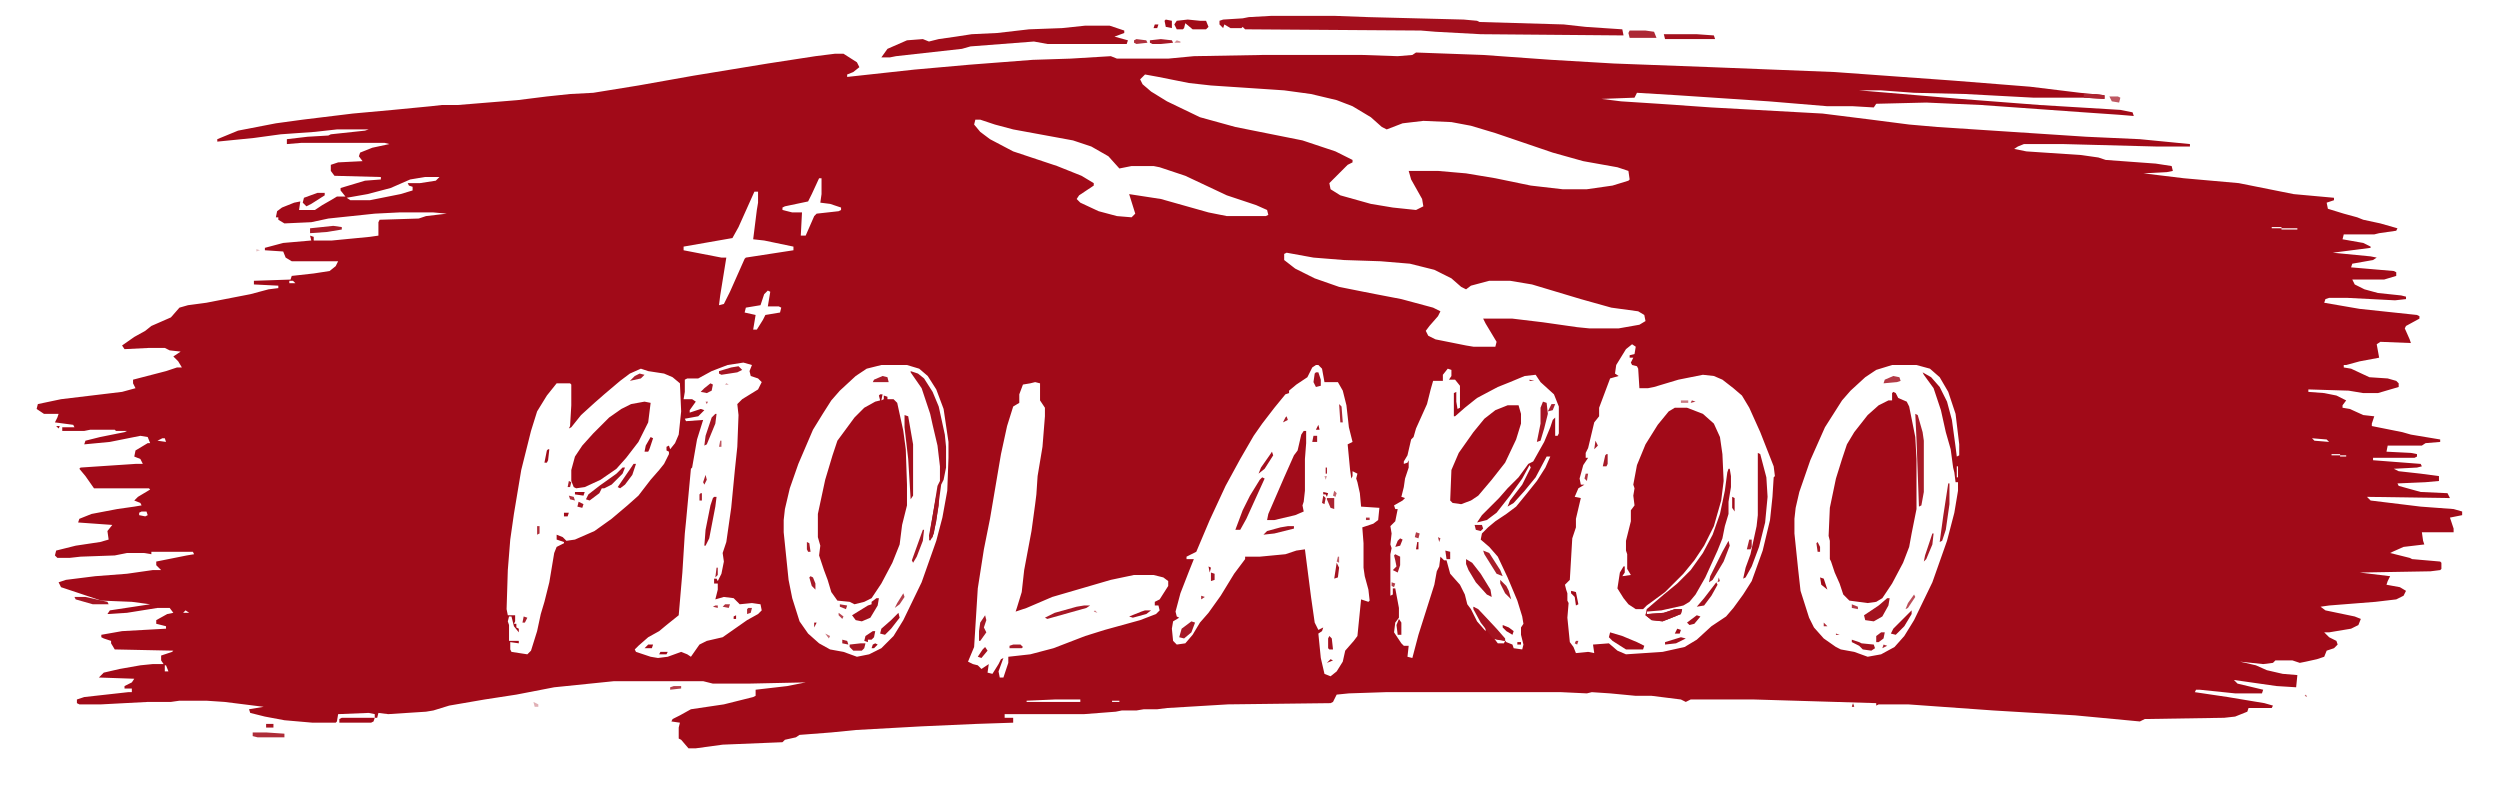
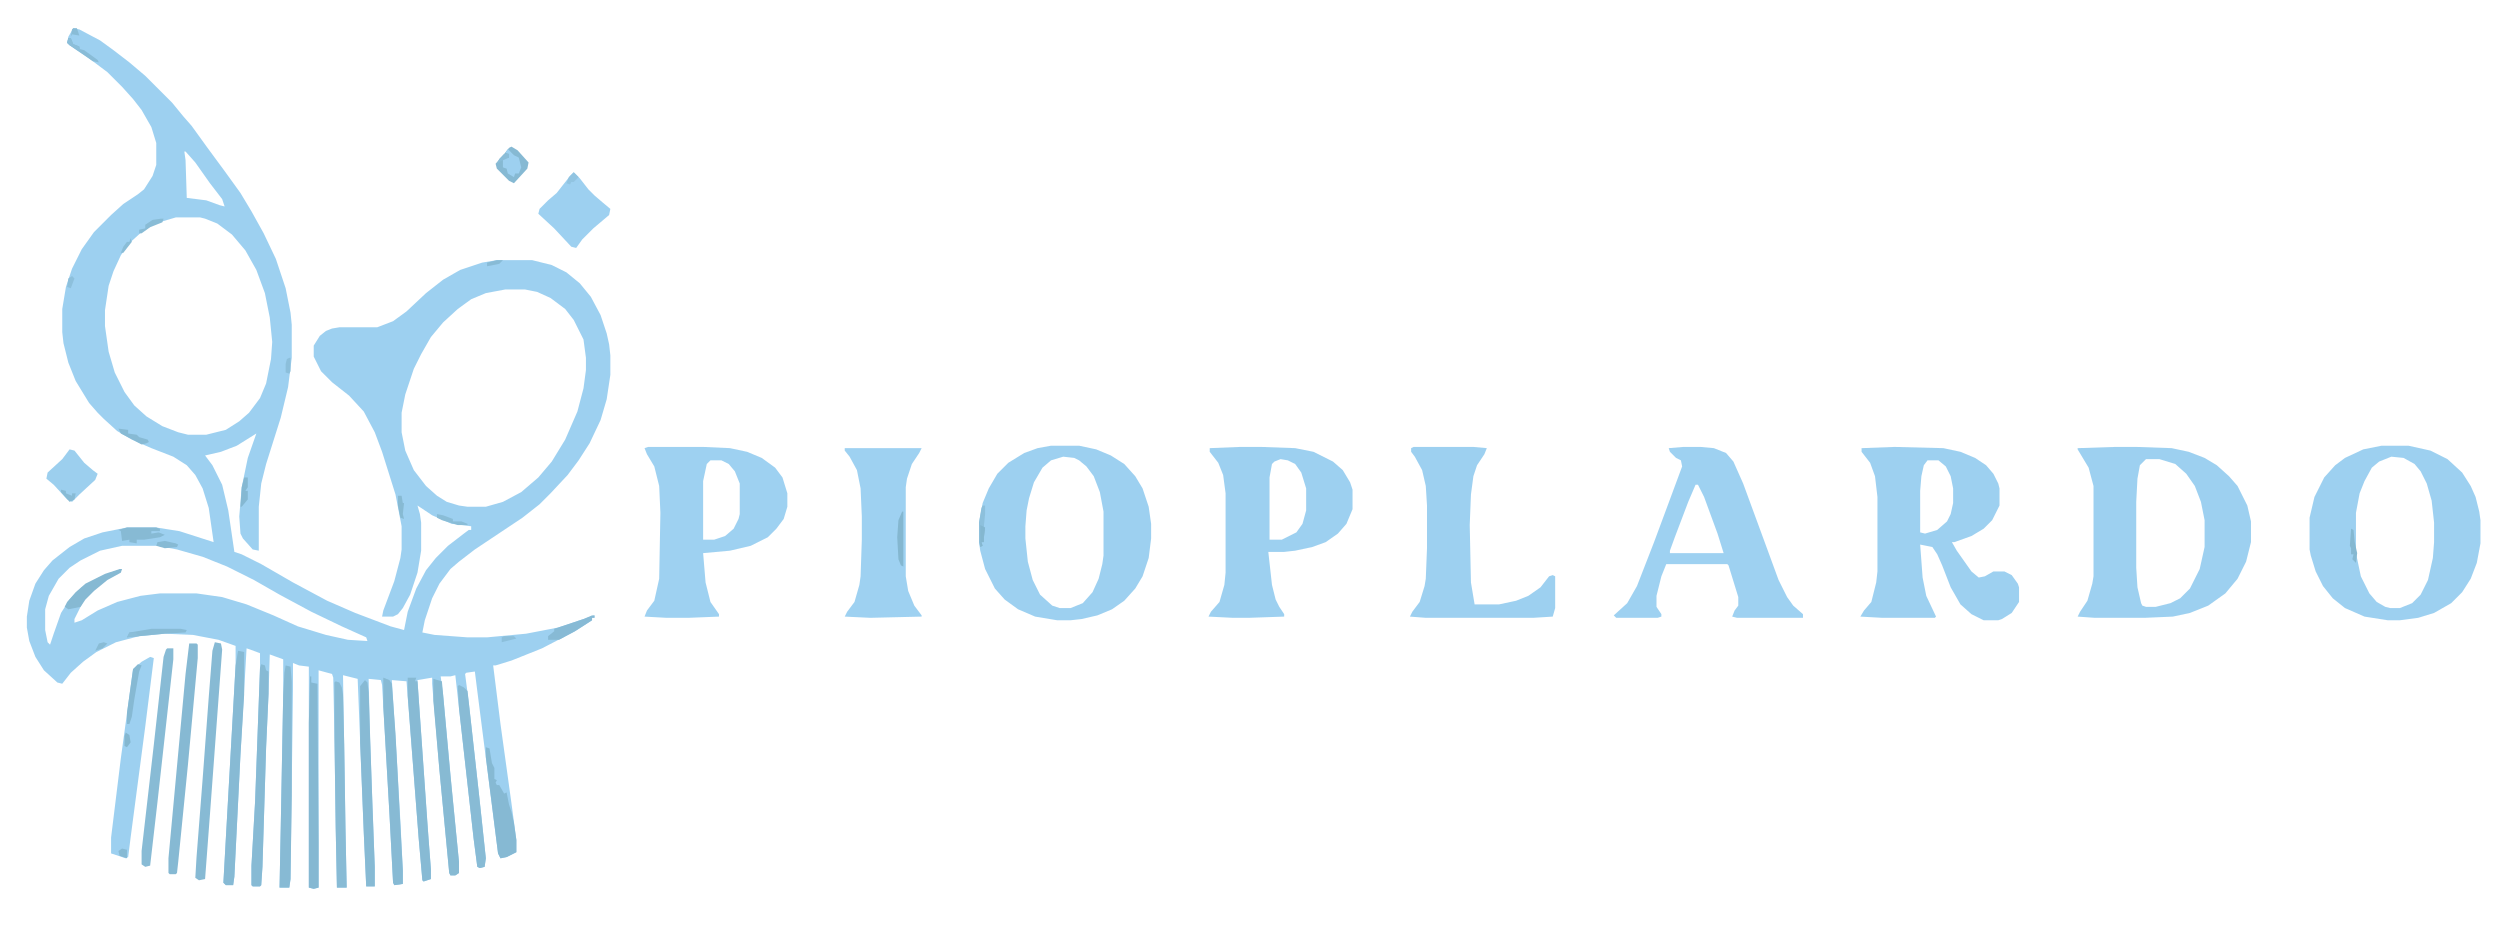
- <svg xmlns="http://www.w3.org/2000/svg" version="1.1" viewBox="0 0 2048 645" width="508" height="160">
-   <path transform="translate(1160,43)" d="m0 0 55 2 56 4 51 3 80 3 101 4 97 7 63 5 41 5 20 2v3l-17-1h-3-38l-56-3-42-1-27-2h-18l83 7 65 5 66 4 10 2 1 3-12-1-29-2-84-6-45-2-41 1-2 3-17-1h-21l-48-4-75-5-33-2-2 4-27 1 16 2 31 2 43 3 91 5 40 5 31 4 23 2 122 8 44 2 41 4v2h-28l-76-2h-32l-5 2-3 2 10 2 45 3 14 2 6 2 41 3 13 2 1 4-5 1-19 1 33 4 45 4 45 9 33 3v2l-6 2 1 5 13 4 11 3 5 2 14 3 14 4-1 2-14 2-4 1h-25l-1 4 17 3 6 3v1l-31 4 31 3 5 1-3 2-17 3-1 3 35 3 2 1v3l-10 3h-26l2 4 8 4 11 3 19 2 4 1v2l-9 1-39-2h-15l-3 1-1 3 29 5 47 5 2 1v2l-11 6-1 2 4 9 1 3-25-1-3 2 2 11-16 3-11 3h-2v2l6 1 15 7 15 1 7 2 2 2v3l-17 5h-12l-12-2-33-1v2l13 1 10 2 8 4-3 4v2l6 1 11 5 9 1-2 6v2l25 5 7 2 24 4v2l-12 1-3 2h-28l-1 5 20 1 5 1v2l-2 1h-34v2l39 3 1 2-4 1-19 1 4 2 18 2 15 2v4l-11 1-23 1 1 2 18 5 22 1 2 4-68-1 3 3 41 5 27 2 7 2v3l-10 2 3 9v3h-26l1 7 1 3-17 2-9 4-2 1 16 4 2 1 23 2 1 1v5l-1 1-8 1-58 1 25 3-2 4-1 3 11 2 5 3-2 4-6 3-17 2-38 3-7 1 4 3 24 5 5 2-2 5-6 3-18 3h-4l4 4 6 3 1 3-3 3-6 2-2 5-6 2-9 2-5 1-6-2h-14l-2 2-8 1-19-2 13 3 9 4 13 3 12 1-1 10-16-1-35-5 3 3 21 5-1 3h-22l-29-3h-3l-1 2 27 4 30 5 7 2-1 2h-19l-1 3-10 4-9 1-65 1-4 2-53-5-67-4-70-5h-24l-2 1v-2l-100-3h-52l-4 2-4-2-24-3h-13l-21-2-15-1-4 1-21-1h-144l-30 1-10 1-3 6-2 1-84 1-50 3-8 1h-11l-6 1h-12l-5 1-26 2h-65v3h7v4l-30 1-45 2-54 3-20 2-26 2-3 2-9 2-2 2-49 2-22 3h-6l-6-7-2-1v-9l1-4-7-1 1-2 6-3 9-5 27-4 24-6 2-1v-5l26-3 15-3-47 1h-29l-8-2h-73l-49 5-31 6-26 4-29 5-13 4-6 1-31 2-8-1-1 4h-2v-3l-5-1-25 1-1 6-1 1h-19l-23-2-16-3-12-3-1-3 12-2-32-4-15-1h-22l-7 1h-19l-38 2h-18l-2-1v-3l6-2 36-4h3v-3h-6v-2l6-3 2-3-29-1 4-4 13-3 17-3 10-1h9l-2-3v-4l9-3 1-1-48-1-3-5v-2l-6-2-2-1v-2l17-3 36-2v-2l-8-2v-3l9-5 5-1-3-4h-10l-25 4-16 1 2-3 33-5-15-2-25-1-33-11-2-4 6-2 24-3 26-2 21-3h7l-4-4v-3l25-5 6-1-1-2h-34v2l-6-1h-14l-10 2-28 1-9 1h-10l-2-2 1-4 16-4 20-3 7-2-1-7 4-5-28-2 1-3 10-4 21-4 14-2 6-1-1-2-5-2 3-3 10-6-1-1h-45l-7-10-5-6 1-1 45-3h6l-2-4-5-2 1-5 10-6h2l-2-5-6-1-25 5-21 2 1-3 12-3 20-4 2-1h-9l-1-1h-20l-5 1h-18v-3h10l-1-2-15-2 2-4 1-3h-12l-6-4 1-4 19-4 50-6 11-3-2-4v-3l27-7 9-3h4l-3-5-4-4 6-4-9-1-4-2h-13l-20 1-2-3 10-7 9-5 5-4 16-7 7-8 7-2 15-2 36-7 15-4 8-1v-2l-20-1v-3l30-1 1-3 18-2 13-2 5-4 2-4h-38l-5-3-2-5-15-1v-2l15-4 23-2-1-4 3 1v3h15l31-3 7-1v-11l1-2 32-1 6-2 17-2-11-1h-28l-20 1-38 4-14 3-22 1-5-3v-2h-2l1-5 4-3 10-4 5-1-1 7h13l6-4 7-4 5-3h7l-4-5v-2l20-6 13-1v-2l-38-1-3-4v-5l6-2 20-1-3-4 1-3 10-4 14-3-4-1h-68l-12 1v-4l17-2 17-1 2-1 28-3 3-1h-26l-18 2-28 2-22 3-30 3v-2l17-7 31-6 22-3 41-5 33-3 31-3 9-1h13l49-4 24-3 19-2 19-1 37-6 45-8 61-10 39-6 16-2h7l11 7 2 4-5 4-5 2v2l55-6 45-4 52-4 31-1 33-2 5 2h42l21-2 56-1h82l29 1 12-1zm-222 18-4 4 2 4 7 6 13 8 27 13 29 8 55 11 27 9 14 7v2l-4 2-15 15 1 5 8 5 25 7 18 3 19 2 6-3-1-6-9-16-2-7h24l23 2 24 4 29 6 26 3h20l21-3 13-4 1-1-1-7-9-3-28-5-25-7-47-16-20-6-16-3-23-1-17 2-13 5-4-2-9-8-15-9-13-5-21-5-22-3-60-4-18-2-25-5zm-139 37-1 4 5 6 8 6 19 10 36 12 20 8 10 6v2l-12 8-2 3 3 3 15 7 15 4 12 1 3-3-5-16 26 4 39 11 15 3h32l2-1-1-4-9-4-24-8-34-16-21-7-5-1h-18l-10 2-9-10-14-8-15-5-49-9-15-4-12-4zm-451 47-12 2-16 7-19 5-17 3 3 2h16l25-5 10-3v-3l-3-1-1-2h10l13-2 3-3zm323 1-6 13-3 6-19 4-2 1v2l8 2h8l-1 19h4l7-16 2-2 18-2 2-1v-2l-9-3-8-1 1-7v-13zm-53 11-13 29-5 9-40 7v3l31 6h4l-5 31-1 8 4-1 5-10 12-27 1-1 39-6v-3l-24-5-9-1 3-24 1-6v-9zm1243 29v1h8v-1zm8 1v1h13v-1zm-815 20-2 1v5l9 7 16 8 20 7 25 5 26 5 26 7 6 3-2 4-7 8-3 4 2 4 6 3 25 5 6 1h18l1-4-9-15-2-4h24l25 3 28 4 10 1h24l17-3 5-3-1-5-5-3-22-3-25-7-40-12-18-3h-17l-15 4-4 3-4-2-8-7-14-7-20-5-24-2-30-1-25-2zm-817 23v2h5l-2-2zm392 8-3 3-3 9-12 2-1 4 9 2-2 12h3l5-8 2-4 12-2 1-4-2-1h-9l2-12zm708 44-5 4-8 13-1 7 3 2-7 2-9 24v7l-4 5-5 21-2 4v4h2l-4 6-3 11 1 5h3l-5 3-3 7 5 1-4 17v7l-3 9-2 34-4 4 1 4 1 3v6l1 2-1 12 2 20 3 4 2 5 10-1 5 1-1-7 13-1 7 6 7 3 30-2 18-4 10-6 12-11 12-8 6-7 8-11 7-11 9-25 6-25 2-19 1-16 1-1-1-8-11-28-9-20-6-10-7-6-9-7-7-3-9-1-20 4-20 6-5 1h-7l-1-16-1-2-4-1-1-2 2-4h-3v-2l4-1 1-6zm-728 15-13 2-13 5-11 6h-9l-2 1v10l-1 6h7l3 2-5 7v2l9-3 3 1-5 5-11 2 1 2 14-1-5 16-4 23-1 1-4 43-1 10-2 32-3 35-10 8-6 5-9 5-8 7-3 3 1 2 12 4 6 1 8-1 11-4 5 2 3 2 7-10 6-3 13-3 20-14 9-5 3-3-1-5-7-1-10 1-5-5-8-1-7 2 2-8v-5h-3v-4h2l1 2 3-6 2-10-1-7 3-9 4-28 3-31 2-19 1-26-1-9 4-4 13-8 3-6-3-3-6-2-1-4 2-5zm113 2-12 3-9 6-13 12-7 8-7 11-8 13-12 28-7 20-4 17-1 9v10l4 39 3 15 6 19 7 10 9 8 9 5 11 2 11 4 10-2 10-5 10-10 8-13 15-31 12-34 5-19 4-22 1-27v-13l-4-27-6-16-7-11-7-6-10-3zm356 0-3 2-4 8-9 6-6 5v2l-3 1-9 11-10 13-7 10-11 19-12 22-13 28-11 26-8 4v2h6l-4 10-7 18-4 15 1 4 2 1-5 3-1 6 1 10 3 3 7-1 6-7 6-10 7-8 10-14 11-18 9-12v-2h12l21-2 9-3 7-1 5 39 3 21 3 6 4-2-1 3-3 2 2 20 3 13 5 2 5-4 5-8 2-9 7-8 3-4 3-30 6 2 1-1-1-9-3-11-1-7v-20l-1-13 9-3 4-3 1-10-15-1-1-11-2-9-1-3 1-4-4-2v4l-1 2-1-7-2-21 4-2-3-12-2-18-3-12-4-7h-11l-2-11-3-3zm472 0-13 4-9 6-12 11-7 8-14 22-12 27-9 26-3 13-1 9v12l3 29 2 18 7 22 4 8 8 9 10 7 4 2 11 2 11 4 11-2 11-6 8-9 8-13 15-31 12-34 6-23 3-18v-7h-2l-1-8-1-4-2-15-4-14-4-18-6-18-8-11-1-2 7 4 7 8 6 12 4 15 3 22 1 8 2-1v-9l-3-25-6-18-7-12-8-7-11-3zm-1025 3-9 4-8 6-13 11-8 7-11 10-8 10-2 1 1-2 1-17v-17l-1-1h-11l-8 10-8 13-5 16-8 32-6 36-3 21-2 25-1 32 1 5h6v5l-1 2h2v3l2 1v3l-4-5-2-8h-2l-1 4 1 3v13h8v2l-7-1v6l1 2 13 2 3-3 5-16 3-14 3-10 4-16 4-24 2-5 6-3v-1l-6-2v-4l5 2 3 3 7-1 16-7 14-10 13-11 9-8 10-13 7-8 4-5 4-8v-2l-2-1v-3l2-1 1 3 4-5 3-7 2-19-1-23-6-5-7-3-13-2zm661 0-4 5v5h-8l-2 7-3 12-9 20-2 7-2 2-3 13-3 5v2l3-1 1-2v6l-3 9-1 7-2 8 3 1-2 2-7 4 1 3h2l-2 10-4 4 1 6-1 9 1 3-1 5v34l2-1v-5h2l3 16v8l-3 4-1 8 6 9 2 2h4l-1 9 4 1 5-19 13-41 2-11 2-4 1-8 3 3h2l3 11 8 9 4 8 2 8 3 4 5 10 7 8v-3l-8-13-2-4 8 7 9 10 10 12 5 2 1 3 7 1 1-4-2-8v-6l2-3-1-6-4-13-8-19-8-17-7-8-7-6 1-5 5-5 6-5 9-6 8-6 9-11 8-10 7-11 4-9h-3l-9 17-9 11-9 10-5 3 2-5 10-13 7-14-1-2-6 11-10 14-11 14-8 6-8 2 4-6 14-14 7-8 9-9 8-11 4-2 9-16 5-12 2-6 2-2v15h2l1-2v-22l-4-10-11-10-4-6-9 1-12 5-10 4-17 9-10 8-8 7h-1v-19l2-1v8l1 6 2-1v-18l-4-5h-5l2-3v-5zm-338 11-4 1-6 1-3 8v7l-5 3-5 16-5 23-9 53-5 25-5 32-3 48-5 12 4 2 4 1 3 3 6-4-1 7 4 1 5-8 2-4 2-1-4 11 1 5h3l4-12v-5l18-2 19-5 26-10 16-5 29-8 13-5 3-3-1-4h-3v-3l4-2 7-11v-4l-4-3-8-2h-16l-19 4-48 14-21 9-9 3 1-3 4-13 2-18 6-32 3-22 1-8 1-15 4-24 2-25v-7l-4-6v-14zm-284 25m-4 6m1334 15 2 2 12 1-2-2zm-1761 0-4 2 7 1-1-3zm12 1m9 0m1752 11 4 1zm4 1v1h7v-1zm7 1v1h5v-1zm-314 6m0 3v9h1v-9zm-1487 37-2 1v2l5 1 2-1-1-3zm1023 70 1 3zm-987 11-2 2h5zm1066 17m1 1m1 1m1 1m1 1m2 2 3 4h5l1-2zm-1089 22v5h3l-2-5zm729 28-23 1v1h44v-2zm47 1v1h6v-1z" fill="#A10A18" />
-   <path transform="translate(1372,334)" d="m0 0h10l13 5 9 8 5 11 2 14 1 22-2 16-6 21-8 16-8 12-9 11-15 15-15 11-3 3h-6l-6-4-4-5-5-8 2-13 3-5h1v5l-2 3 7-1-3-5v-12l-1-3v-8l4-16v-9l3-4-1-8 1-6-1-3 3-16 7-17 10-16 9-11z" fill="#A10A18" />
-   <path transform="translate(721,323)" d="m0 0h2l-1 5 2-1v-3l3 1v2h5l3 3 5 23 2 15 1 29v17l-4 16-2 16-6 15-9 17-8 12-6 3-8 2-4-2-10-1-5-7-3-10-3-8-4-12 1-8-2-7v-19l6-28 6-20 4-12 14-19 8-8 9-5 4-1-1-4z" fill="#A10A18" />
-   <path transform="translate(1551,321)" d="m0 0 2 1 2 4 7 3 2 4 5 25 1 18v41l-4 20-2 11-5 13-9 17-8 12-5 3-7 1-15-2-5-5-3-9-4-9-3-9-1-2v-15l-1-4 1-23 5-24 5-16 4-12 6-10 11-14 9-8 8-4h3v-6z" fill="#A10A18" />
-   <path transform="translate(1041,13)" d="m0 0h53l27 1 78 2 11 1 2 1 69 2 18 2 30 2 1 5-117-1-37-2-12-1-144-1-2-2-1 1h-9l-5-3-1 3-3-3v-3l3-1 16-1 5-1z" fill="#A30F1D" />
-   <path transform="translate(1235,332)" d="m0 0h9l2 7v8l-4 13-9 19-11 14-11 13-6 4-8 3-7-1-2-2 1-25 6-14 12-17 9-11 9-7z" fill="#A10A18" />
-   <path transform="translate(528,329)" d="m0 0 5 1-2 16-8 16-10 13-8 9-13 9-13 6-7 1-2-1-2-5v-9l3-11 6-9 9-10 13-13 10-7 8-4z" fill="#A10A18" />
-   <path transform="translate(889,21)" d="m0 0h20l12 4v2l-8 3 11 3-1 3h-65l-11-2-52 4-7 2-54 6-5 1h-7l5-7 16-7 13-1 5 2 8-2 14-2 13-2 21-1 26-3 27-1z" fill="#A10C19" />
-   <path transform="translate(1416,384)" d="m0 0h1l1 6v9l-2 12v10l-3 10-2 10-4 10-10 22-8 14-5 6-5 3-18 4-12 1v2l14-1 9-3h6l-1 4-15 6-9-1-5-4 1-5 14-12 11-9 11-11 10-14 8-15 6-17 4-19 2-15z" fill="#A20D1B" />
-   <path transform="translate(1068,353)" d="m0 0h2v10l-1 13v26l-1 9-1 3 1 5-7 3-17 4h-6l1-5 13-30 8-18 3-4 3-13z" fill="#A20C1A" />
-   <path transform="translate(746,304)" d="m0 0 6 2 5 4 7 11 5 12 5 23 1 10v17l-2 10-2 4-4 30-3 13-3 3 1-8 6-37 2-4v-12l-2-17-4-17-2-9-7-21-9-13z" fill="#A30F1D" />
-   <path transform="translate(1440,371)" d="m0 0 2 1 5 19 1 16-2 21-5 20-6 16-5 9-2 1 2-9 4-11 5-23 1-9z" fill="#A20C1A" />
-   <path transform="translate(1569,339)" d="m0 0 2 1 4 14 1 7v42l-2 11-2 1-2-55z" fill="#A71A27" />
-   <path transform="translate(741,340)" d="m0 0 3 1 4 23v42l-2 3-2-33-3-26z" fill="#A20F1C" />
-   <path transform="translate(1319,518)" d="m0 0 10 3 12 5 6 3-1 3h-14l-11-7-3-3z" fill="#A10B19" />
-   <path transform="translate(1034,391)" d="m0 0 2 1-15 33-5 9h-4l6-16 6-12 8-13z" fill="#A3101D" />
-   <path transform="translate(1201,458)" d="m0 0 5 3 7 9 8 13 1 6-4-2-9-10-6-10-2-5z" fill="#A3111F" />
-   <path transform="translate(1207,497)" d="m0 0 4 2 15 16 7 8v2l-7-1-3-1-10-13-6-11z" fill="#A41320" />
-   <path transform="translate(718,490)" d="m0 0h2l-1 6-6 10-7 3-5-1-3-4 13-8 3-1v-2z" fill="#A20E1B" />
-   <path transform="translate(1546,490)" d="m0 0h2l-1 6-5 9-7 4-7-1-1-4 12-8z" fill="#A4121F" />
-   <path transform="translate(973,16)" d="m0 0 10 1h5l2 5-2 2h-11l-6-5-1 4-1 1h-5l-2-4 2-3z" fill="#A10A18" />
-   <path transform="translate(1363,28)" d="m0 0h27l14 1 1 3h-41z" fill="#A3101D" />
-   <path transform="translate(1349,499)" d="m0 0m23 0h6l-1 4-15 6-9-1-5-4 1-4v3l14-1z" fill="#A41320" />
-   <path transform="translate(510,383)" d="m0 0h2l-2 5-9 9-6 3h-2l-2 4-8 6-3-1 2-4 9-7 14-10z" fill="#A3101E" />
-   <path transform="translate(585,407)" d="m0 0h2l-1 8-5 26-3 6h-1l1-13 4-20 2-6z" fill="#A20D1B" />
-   <path transform="translate(1335,25)" d="m0 0h13l7 1 2 5h-22l-1-4z" fill="#AC2835" />
-   <path transform="translate(1596,396)" d="m0 0h1v17l-3 21-3 9-2 1 3-22z" fill="#A61825" />
-   <path transform="translate(1264,329)" d="m0 0 3 1 1 9-3 12-3 10-3 1 3-15v-13z" fill="#A51623" />
-   <path transform="translate(280,588)" d="m0 0h27l-1 3-2 1h-26v-3z" fill="#A10A18" />
-   <path transform="translate(1416,443)" d="m0 0 1 4-5 13-9 15-3 2 1-5 10-20z" fill="#A51522" />
-   <path transform="translate(976,509)" d="m0 0 3 1-3 8-6 5-4-1 2-7z" fill="#A61826" />
-   <path transform="translate(768,405)" d="m0 0h1v9l-4 23-3 6-1-4 6-33z" fill="#A41421" />
-   <path transform="translate(260,158)" d="m0 0h6v2l-11 7-4 2-3-3 1-4z" fill="#A20F1C" />
-   <path transform="translate(1566,500)" d="m0 0v3l-6 10-7 7-4-1 2-4z" fill="#A20C1A" />
-   <path transform="translate(207,600)" d="m0 0h11l15 1v3h-22l-4-1z" fill="#AE2D39" />
-   <path transform="translate(273,185)" d="m0 0 7 1v2l-12 2-14 1v-4z" fill="#A71A27" />
-   <path transform="translate(736,502)" d="m0 0 1 4-7 9-5 5-4-1 1-4 8-7z" fill="#A30F1D" />
-   <path transform="translate(1215,451)" d="m0 0 5 2 9 14 2 5-5-2-10-16z" fill="#A81E2A" />
-   <path transform="translate(61,489)" d="m0 0h9l18 4 1 2h-13l-14-4z" fill="#A51523" />
-   <path transform="translate(586,339)" d="m0 0h1l-1 8-7 17-2 1 1-8 5-15z" fill="#A51523" />
-   <path transform="translate(888,496)" d="m0 0h5l-3 2-32 9-2-1 8-4 18-5z" fill="#A61826" />
-   <path transform="translate(519,380)" d="m0 0h2l-3 9-6 8-4 3-2-1 11-16z" fill="#A3101E" />
-   <path transform="translate(1055,431)" d="m0 0h5v2l-16 4-9 1 3-3 11-3z" fill="#A3111E" />
-   <path transform="translate(1517,524)" d="m0 0 6 2 2 1 10 1 1 3-3 2-7-1-3-3-6-3z" fill="#A3111E" />
-   <path transform="translate(605,300)" d="m0 0 3 3-4 2-13 2-2-1v-2l10-3z" fill="#A51422" />
-   <path transform="translate(807,504)" d="m0 0 1 4-2 6 2 4-5 7h-1v-8l1-7z" fill="#A61926" />
-   <path transform="translate(1406,477)" d="m0 0 1 2-5 9-6 8-6 1 6-7z" fill="#A3111F" />
-   <path transform="translate(705,527)" d="m0 0h4l-1 4-2 2h-7l-3-3v-2z" fill="#A51623" />
-   <path transform="translate(1078,305)" d="m0 0h2l2 6v5l-4 1-2-4 1-7z" fill="#A41220" />
-   <path transform="translate(756,434)" d="m0 0h1l-1 9-5 13-3 5-1-2z" fill="#A51624" />
-   <path transform="translate(951,32)" d="m0 0 9 1 1 2-10 1h-7l-2-1v-2z" fill="#A61825" />
-   <path transform="translate(1707,77)" d="m0 0h10l7 1v3l-17-1z" fill="#AC2733" />
-   <path transform="translate(1143,454)" d="m0 0 4 2v7l-2 6-4-2 3-3-1-5-1-4z" fill="#A71927" />
-   <path transform="translate(1551,308)" d="m0 0 5 1 1 3-3 1-11 1 1-3z" fill="#B33945" />
-   <path transform="translate(715,517)" d="m0 0h2l-1 5-2 2h-3v2l-3-1 1-4z" fill="#A30F1D" />
-   <path transform="translate(1146,507)" d="m0 0 2 3v10h-3l-1-8z" fill="#A30F1D" />
-   <path transform="translate(1583,437)" d="m0 0h1l-1 9-5 12-2 2 1-5z" fill="#A71A27" />
-   <path transform="translate(1229,475)" d="m0 0 5 5 2 4 2 7-5-5-4-8z" fill="#A71B28" />
-   <path transform="translate(582,314)" d="m0 0 2 1-1 5-4 2-5-1 3-3z" fill="#A51522" />
-   <path transform="translate(1042,370)" d="m0 0 1 3-7 11-5 4 2-5 7-10z" fill="#A30F1D" />
-   <path transform="translate(1541,518)" d="m0 0h3l-1 5-4 3h-2v-5z" fill="#A51623" />
-   <path transform="translate(1377,522)" d="m0 0 4 1-8 4-9 1v-2z" fill="#A3101D" />
-   <path transform="translate(723,308)" d="m0 0 4 1 1 4h-13l1-2z" fill="#A81C29" />
-   <path transform="translate(1087,408)" d="m0 0h6v9l-3-1-3-7z" fill="#AA2330" />
-   <path transform="translate(955,16)" d="m0 0 5 1v6l-5-1-1-5z" fill="#A10A18" />
-   <path transform="translate(533,358)" d="m0 0 2 1-3 9-1 2h-3l1-5z" fill="#A10A18" />
-   <path transform="translate(1728,79)" d="m0 0h7l2 1-1 4-6-1z" fill="#BE5862" />
-   <path transform="translate(1390,504)" d="m0 0 3 1-5 6-4 1-2-2z" fill="#A3101E" />
-   <path transform="translate(938,500)" d="m0 0h5l-4 3-11 3-3-1 10-4z" fill="#A3101E" />
-   <path transform="translate(1089,521)" d="m0 0 2 2 1 9h-3l-1-1v-8z" fill="#A3101E" />
-   <path transform="translate(1231,512)" d="m0 0 5 2 4 3-1 3-5-3-3-3z" fill="#A10A18" />
-   <path transform="translate(524,306)" d="m0 0 4 1-3 3-9 2 4-4z" fill="#A9202D" />
-   <path transform="translate(931,32)" d="m0 0 8 1 1 2-9 1-2-1v-2z" fill="#AF303C" />
-   <path transform="translate(807,530)" d="m0 0 2 3-5 6-3-1 4-6z" fill="#A4111F" />
-   <path transform="translate(830,528)" d="m0 0h6l2 2-1 1h-10v-2z" fill="#A71A28" />
-   <path transform="translate(1208,430)" d="m0 0h6l1 3-2 2-4-1z" fill="#A41220" />
-   <path transform="translate(664,472)" d="m0 0 2 1 2 5v5l-3-3-2-7z" fill="#A71B28" />
-   <path transform="translate(1316,372)" d="m0 0h1v8l-1 2h-3l2-9z" fill="#A71B28" />
-   <path transform="translate(1095,461)" d="m0 0 2 4-1 8-3 1z" fill="#A41320" />
-   <path transform="translate(1184,451)" d="m0 0 4 1v6h-3z" fill="#A41320" />
-   <path transform="translate(1491,473)" d="m0 0 3 1 3 9-5-4z" fill="#A10A18" />
-   <path transform="translate(1147,441)" d="m0 0 2 1-2 5-4 1 2-5z" fill="#A41321" />
-   <path transform="translate(1097,331)" d="m0 0 2 2 1 13h-2z" fill="#AC2734" />
-   <path transform="translate(740,486)" d="m0 0 1 3-4 6-4 3 2-4z" fill="#B43E49" />
-   <path transform="translate(1287,484)" d="m0 0 4 1 2 10-2 1-1-7-3-3z" fill="#A10A18" />
-   <path transform="translate(1433,442)" d="m0 0h2v6l-1 2h-3z" fill="#A81E2B" />
-   <path transform="translate(218,593)" d="m0 0h6v3h-6z" fill="#A51522" />
-   <path transform="translate(1568,487)" d="m0 0 1 2-6 9-2 1 2-5z" fill="#BB4E58" />
-   <path transform="translate(1419,407)" d="m0 0 2 1v11l-2-3z" fill="#A10A18" />
-   <path transform="translate(471,403)" d="m0 0h8l-1 3-7-1z" fill="#A10A18" />
-   <path transform="translate(449,368)" d="m0 0h1l-1 9-1 2h-2l2-10z" fill="#A10A18" />
-   <path transform="translate(1076,357)" d="m0 0h3v5h-4z" fill="#A51522" />
-   <path transform="translate(474,411)" d="m0 0 4 2-1 3-4-1z" fill="#A51623" />
-   <path transform="translate(992,469)" d="m0 0 3 1v5l-3 1z" fill="#A51624" />
-   <path transform="translate(1271,331)" d="m0 0h3l-2 5-4 1z" fill="#AA2330" />
-   <path transform="translate(552,562)" d="m0 0h6v2l-9 1v-2z" fill="#B53F4A" />
-   <path transform="translate(688,495)" d="m0 0 6 1-1 3-5-2z" fill="#AB2431" />
-   <path transform="translate(1489,444)" d="m0 0 2 4v4h-2l-1-7z" fill="#A61724" />
-   <path transform="translate(531,528)" d="m0 0h4l-1 3h-6z" fill="#A10A18" />
-   <path transform="translate(613,498)" d="m0 0h3l-1 4-3 1v-4z" fill="#AB2633" />
-   <path transform="translate(690,524)" d="m0 0 4 1 1 3-5-1z" fill="#A61926" />
-   <path transform="translate(1374,515)" d="m0 0 3 1-1 3h-4z" fill="#A10A18" />
-   <path transform="translate(1517,495)" d="m0 0 5 2v2l-5-1z" fill="#B23743" />
-   <path transform="translate(661,444)" d="m0 0 2 1 1 7h-2l-1-2z" fill="#A71A27" />
-   <path transform="translate(1160,436)" d="m0 0 3 1-1 4-3-1z" fill="#B33B46" />
-   <path transform="translate(1084,406)" d="m0 0 2 2-1 5-2-1z" fill="#A71A27" />
-   <path transform="translate(440,431)" d="m0 0h2v6l-2 1z" fill="#AE2D39" />
-   <path transform="translate(541,534)" d="m0 0h6l-1 2h-6z" fill="#A10A18" />
-   <path transform="translate(429,505)" d="m0 0 3 1-2 4h-2z" fill="#A81D2A" />
-   <path transform="translate(466,406)" d="m0 0 4 1 1 3-4-1z" fill="#AF303C" />
-   <path transform="translate(578,389)" d="m0 0 1 4-2 4-1-2z" fill="#A81D2A" />
-   <path transform="translate(1307,361)" d="m0 0 2 4-3 3z" fill="#A81D2A" />
-   <path transform="translate(1377,328)" d="m0 0h6v2h-6z" fill="#CC7C84" />
-   <path transform="translate(437,575)" d="m0 0 4 2v2h-3z" fill="#E0B0B5" />
-   <path transform="translate(594,495)" d="m0 0h4l-1 3-5-1z" fill="#B0333F" />
-   <path transform="translate(587,465)" d="m0 0h1v6l-2 2z" fill="#A81E2B" />
-   <path transform="translate(462,420)" d="m0 0h4l-1 3h-3z" fill="#A10A18" />
-   <path transform="translate(574,404)" d="m0 0h1v6h-2v-5z" fill="#A81E2B" />
-   <path transform="translate(466,394)" d="m0 0 2 1-1 4h-2z" fill="#A81E2B" />
-   <path transform="translate(1299,388)" d="m0 0h2l-1 6-2-2z" fill="#B0333F" />
-   <path transform="translate(1054,341)" d="m0 0 1 3-4 2 2-4z" fill="#A81E2B" />
-   <path transform="translate(717,527)" d="m0 0 2 1-3 3h-2l1-3z" fill="#A10A18" />
-   <path transform="translate(1161,444)" d="m0 0h1v6h-2z" fill="#A10A18" />
-   <path transform="translate(946,20)" d="m0 0h3l-1 3h-3z" fill="#A10A18" />
-   <path transform="translate(1140,477)" d="m0 0 3 1-1 3-2-1z" fill="#B43C48" />
-   <path transform="translate(1084,403)" d="m0 0 4 1-1 3-1-2h-2z" fill="#A10A18" />
-   <path transform="translate(590,361)" d="m0 0h1v5h-2z" fill="#BE5660" />
-   <path transform="translate(1080,348)" d="m0 0 1 4h-3z" fill="#A10A18" />
-   <path transform="translate(687,502)" d="m0 0 4 3-1 2-3-3z" fill="#B6434E" />
-   <path transform="translate(990,464)" d="m0 0 2 1-1 4z" fill="#A10A18" />
-   <path transform="translate(1096,456)" d="m0 0h1v5l-2-1z" fill="#C15F69" />
-   <path transform="translate(1093,402)" d="m0 0 2 2-1 3-2-1z" fill="#C15F69" />
-   <path transform="translate(1090,540)" d="m0 0 2 1-5 2z" fill="#A10A18" />
-   <path transform="translate(1543,528)" d="m0 0 3 1-4 2z" fill="#AD2A36" />
-   <path transform="translate(676,519)" d="m0 0 4 2-1 2z" fill="#C66C74" />
-   <path transform="translate(1494,510)" d="m0 0 3 3h-3z" fill="#AD2A36" />
-   <path transform="translate(984,488)" d="m0 0 3 1-3 2z" fill="#AD2A36" />
-   <path transform="translate(964,33)" d="m0 0 3 1v1h-5z" fill="#D28C93" />
-   <path transform="translate(1291,525)" d="m0 0h2l-1 3-2-1z" fill="#AF303C" />
-   <path transform="translate(1243,526)" d="m0 0h3v2h-3z" fill="#A10A18" />
-   <path transform="translate(667,510)" d="m0 0h2l-2 4z" fill="#A10A18" />
-   <path transform="translate(603,504)" d="m0 0v3h-2v-2z" fill="#A10A18" />
-   <path transform="translate(586,496)" d="m0 0h2v2l-4-1z" fill="#AF303C" />
-   <path transform="translate(1178,440)" d="m0 0 2 1-1 3z" fill="#AF303C" />
-   <path transform="translate(1119,424)" d="m0 0h3v2h-3z" fill="#AF303C" />
-   <path transform="translate(1386,328)" d="m0 0 3 1-4 1z" fill="#AF303C" />
-   <path transform="translate(1253,311)" d="m0 0 4 1h-4z" fill="#A10A18" />
-   <path transform="translate(1518,576)" d="m0 0 1 3h-2z" fill="#A10A18" />
-   <path transform="translate(1408,473)" d="m0 0 1 3-2 1z" fill="#B23743" />
-   <path transform="translate(1085,390)" d="m0 0h2l-1 3z" fill="#D59399" />
-   <path transform="translate(1086,383)" d="m0 0h1v5h-1z" fill="#A10A18" />
-   <path transform="translate(210,204)" d="m0 0 3 1-3 1z" fill="#E6C1C4" />
-   <path transform="translate(1365,573)" d="m0 0 4 1z" fill="#B6434E" />
-   <path transform="translate(1504,519)" d="m0 0 3 1h-3z" fill="#A10A18" />
-   <path transform="translate(897,500)" d="m0 0 2 2-3-1z" fill="#CC7C84" />
-   <path transform="translate(1570,484)" d="m0 0v3z" fill="#B6434E" />
-   <path transform="translate(46,349)" d="m0 0h3l-1 2z" fill="#A10A18" />
-   <path transform="translate(595,314)" d="m0 0 2 1h-3z" fill="#CC7C84" />
-   <path transform="translate(1083,38)" d="m0 0 4 1z" fill="#E2B5BA" />
-   <path transform="translate(1889,569)" d="m0 0 1 2-2-1z" fill="#BE5660" />
-   <path transform="translate(849,357)" d="m0 0" fill="#A10A18" />
-   <path transform="translate(578,329)" d="m0 0h2l-1 2z" fill="#BE5660" />
-   <path transform="translate(602,312)" d="m0 0 3 1z" fill="#BE5660" />
-   <path transform="translate(1742,82)" d="m0 0 3 1z" fill="#BE5660" />
-   <path transform="translate(801,525)" d="m0 0" fill="#CC7C84" />
-   <path transform="translate(675,517)" d="m0 0" fill="#CC7C84" />
-   <path transform="translate(609,501)" d="m0 0" fill="#CC7C84" />
-   <path transform="translate(1195,468)" d="m0 0" fill="#A10A18" />
-   <path transform="translate(1584,435)" d="m0 0" fill="#CC7C84" />
-   <path transform="translate(832,412)" d="m0 0" fill="#A10A18" />
-   <path transform="translate(942,20)" d="m0 0 2 1z" fill="#A10A18" />
-   <path transform="translate(1092,539)" d="m0 0" fill="#A10A18" />
-   <path transform="translate(1536,527)" d="m0 0" fill="#A10A18" />
-   <path transform="translate(720,525)" d="m0 0" fill="#A10A18" />
-   <path transform="translate(418,519)" d="m0 0" fill="#F8EFF0" />
-   <path transform="translate(419,518)" d="m0 0" fill="#A10A18" />
-   <path transform="translate(428,511)" d="m0 0" fill="#A10A18" />
-   <path transform="translate(1518,505)" d="m0 0" fill="#A10A18" />
-   <path transform="translate(1516,504)" d="m0 0" fill="#A10A18" />
-   <path transform="translate(737,501)" d="m0 0" fill="#A10A18" />
-   <path transform="translate(899,500)" d="m0 0" fill="#F8EFF0" />
-   <path transform="translate(730,500)" d="m0 0" fill="#A10A18" />
-   <path transform="translate(1560,499)" d="m0 0" fill="#F8EFF0" />
-   <path transform="translate(900,499)" d="m0 0" fill="#F8EFF0" />
-   <path transform="translate(731,499)" d="m0 0" fill="#A10A18" />
-   <path transform="translate(899,498)" d="m0 0" fill="#F8EFF0" />
-   <path transform="translate(732,498)" d="m0 0" fill="#A10A18" />
-   <path transform="translate(611,497)" d="m0 0" fill="#A10A18" />
-   <path transform="translate(1399,477)" d="m0 0" fill="#A10A18" />
-   <path transform="translate(1409,472)" d="m0 0" fill="#F8EFF0" />
-   <path transform="translate(1e3 461)" d="m0 0" fill="#A10A18" />
-   <path transform="translate(1294,430)" d="m0 0" fill="#A10A18" />
-   <path transform="translate(575,402)" d="m0 0" fill="#F8EFF0" />
-   <path transform="translate(1088,369)" d="m0 0" fill="#A10A18" />
-   <path transform="translate(45,348)" d="m0 0" fill="#A10A18" />
-   <path transform="translate(1334,294)" d="m0 0" fill="#F8EFF0" />
-   <path transform="translate(707,42)" d="m0 0" fill="#A10A18" />
-   <path transform="translate(708,41)" d="m0 0" fill="#A10A18" />
-   <path transform="translate(941,19)" d="m0 0" fill="#A10A18" />
+ <svg xmlns="http://www.w3.org/2000/svg" version="1.1" viewBox="0 0 2048 759" width="526" height="195">
+   <path transform="translate(60,23)" d="m0 0 5 1 17 9 11 8 13 10 13 11 22 22 9 11 7 8 13 18 14 19 13 18 9 15 10 18 10 21 8 24 4 20 1 10v27l-3 24-6 25-12 38-4 16-2 19v36l-5-1-8-9-2-4-1-14 2-24 5-24 7-20-16 10-13 5-13 3 6 8 8 16 5 21 5 34 6 2 16 8 26 15 28 15 23 10 29 11 11 3 3-15 7-19 8-15 8-10 10-10 13-10 4-3h2v-3l-16-2-16-7-12-8 2 7 1 7v23l-3 18-6 18-6 11-4 5-4 2h-9l1-5 9-24 5-19 1-7v-19l-5-26-11-35-6-16-9-17-12-13-14-11-9-9-6-12v-9l5-8 5-4 5-2 6-1h31l13-5 11-8 16-15 14-11 14-8 18-6 12-2h29l16 4 12 6 11 9 9 11 8 15 5 15 2 9 1 9v16l-3 20-5 17-9 19-9 14-9 12-14 15-9 9-14 11-39 26-13 10-7 6-9 12-6 12-6 18-2 10 10 2 27 2h16l32-3 26-5 30-10v2h-2v2l-14 9-27 14-25 10-13 4h-2l6 48 9 65 4 30v10l-8 4-5 1-2-4-17-133-2-16-7 1-1 1 3 23 9 81 5 47-1 7-4 1-2-1-3-23-12-107-3-27-4 1h-8l2 15 7 76 6 61v9l-3 2h-4l-1-2-8-84-6-71v-5l-12 2 8 116 3 39v8l-6 2-1-1-3-34-10-129-12-1 4 63 3 53 2 40v11l-7 1-1-2-3-57-6-105-1-4-10-1 1 45 4 109v16h-7l-2-44-5-126-12-3 2 125 1 49h-8l-1-49-1-74-1-49-1-3-11-3v178l-4 1-4-1v-181l-8-1-5-2v22l-2 155-1 7h-8l1-50 2-108v-29l-11-4-1 32-2 44-3 98-1 15-1 1h-6l-1-1v-16l3-53 4-109v-12l-8-3-3-1-5 87-5 100-1 7h-6l-2-2 2-36 8-142v-16l-14-5-21-4-23-1-21 2-19 5-16 8-11 8-10 9-7 9-4-1-11-10-7-11-5-13-2-11v-9l2-13 5-14 7-11 7-8 14-11 12-7 15-5 20-4h24l19 3 28 9-4-28-5-16-6-11-7-8-11-7-18-7-16-7-12-7-11-10-5-5-7-8-11-18-6-15-4-16-1-9v-19l3-18 5-15 8-16 10-14 14-14 10-9 12-8 5-4 7-11 3-9v-18l-4-13-8-14-7-9-9-10-12-12-16-12-15-10-2-2 1-5zm91 101 1 7 1 31 16 2 11 4 4 1-2-6-10-13-12-17-8-9zm-7 54-17 5-11 7-10 9-7 10-6 13-4 12-3 20v13l3 21 5 17 8 16 8 11 10 9 13 8 13 5 8 2h15l16-4 11-7 8-7 9-12 5-12 4-20 1-14-2-20-4-20-7-19-9-16-11-13-12-9-10-4-4-1zm270 59-16 3-12 5-11 8-12 11-10 12-8 14-6 12-7 21-3 15v16l3 15 7 16 10 13 9 8 8 5 10 3 7 1h15l14-4 15-8 14-12 11-13 11-18 10-23 5-19 2-15v-10l-2-15-8-16-7-9-12-9-11-5-10-2zm-314 210-18 4-16 8-9 6-9 9-8 14-3 11v17l2 10 2 2 3-9 6-17 7-11 10-10 14-8 14-5 5-2-3 3-10 6-10 8-8 8-8 16v3l6-2 13-8 16-7 19-5 16-2h30l21 3 20 6 22 9 20 9 23 7 18 4 16 1-1-3-20-9-25-12-26-14-21-12-22-11-20-8-21-6-16-3z" fill="#9DD0F0" />
+   <path transform="translate(1552,366)" d="m0 0 40 1 14 3 12 5 9 6 6 7 4 8 1 4v14l-6 12-7 7-10 6-14 5h-2l4 7 12 17 6 5 5-1 7-4h9l6 3 5 7 1 3v12l-6 9-8 5-3 1h-12l-10-5-9-8-8-14-7-18-4-9-4-6-10-2 2 27 3 15 8 17-1 1h-43l-18-1 3-5 6-7 4-16 1-9v-61l-2-17-4-11-7-9v-3zm27 11-3 4-2 9-1 12v34l4 1 10-3 8-7 3-6 2-9v-12l-2-10-4-8-6-5z" fill="#9DD0F0" />
+   <path transform="translate(1733,366)" d="m0 0h17l29 1 14 3 13 5 10 6 10 9 7 8 8 16 3 13v17l-4 16-7 14-10 12-14 10-15 6-14 3-23 1h-41l-14-1 2-4 6-9 4-14 1-6v-74l-4-15-9-15v-1zm25 10-5 5-2 11-1 19v54l1 16 3 13 1 2 3 1h8l12-3 8-4 8-8 8-16 4-18v-22l-3-15-5-13-7-10-9-8-13-4z" fill="#9DD0F0" />
+   <path transform="translate(861,365)" d="m0 0h23l14 3 12 5 11 7 9 10 6 10 5 15 2 14v12l-2 16-5 15-6 10-9 10-10 7-12 5-13 3-9 1h-11l-18-3-14-6-11-8-8-9-8-16-4-15-1-7v-16l3-16 5-12 7-12 9-9 13-8 11-4zm10 9-10 3-7 6-7 12-4 13-2 10-1 13v10l2 19 4 15 6 12 10 9 6 2h9l10-4 8-9 5-11 3-12 1-7v-36l-3-16-5-13-6-8-6-5-4-2z" fill="#9DD0F0" />
+   <path transform="translate(1951,365)" d="m0 0h22l18 4 14 7 12 11 7 11 4 9 3 12 1 7v19l-3 16-5 13-7 11-9 9-14 8-13 4-15 2h-10l-19-3-16-7-10-8-8-10-6-12-4-13-1-5v-26l4-17 8-16 9-10 8-6 15-7zm8 9-10 4-6 5-6 11-4 10-3 16v33l4 19 7 14 6 7 7 4 4 1h8l10-4 7-7 6-12 4-18 1-13v-16l-2-18-4-14-5-10-5-6-9-5z" fill="#9DD0F0" />
+   <path transform="translate(531,366)" d="m0 0h45l22 1 14 3 12 5 11 8 6 8 4 13v11l-3 10-6 8-7 7-14 7-17 4-22 2 2 24 4 16 7 10v2l-25 1h-18l-18-1 2-5 6-8 4-18 1-54-1-22-4-16-6-10-2-5zm51 11-3 3-3 14v48h9l9-3 7-6 4-8 1-4v-25l-4-10-5-6-6-3z" fill="#9ED1F1" />
+   <path transform="translate(1016,366)" d="m0 0h17l28 1 15 3 16 8 8 7 6 10 2 6v16l-5 12-7 8-10 7-11 4-14 3-9 1h-13l3 27 3 12 3 6 4 6v2l-29 1h-13l-20-1 2-4 7-8 4-14 1-10v-65l-2-15-4-10-7-9v-3zm33 10-5 2-2 2-2 11v51h10l12-6 5-7 3-11v-18l-4-13-5-7-6-3z" fill="#9DD0F0" />
+   <path transform="translate(1379,366)" d="m0 0h14l11 1 10 4 6 7 8 18 18 49 11 30 7 14 5 7 8 7v3h-54l-4-1 2-5 3-4v-7l-8-26-1-1h-50l-4 10-4 16v9l4 6v2l-3 1h-34l-2-2 11-10 8-14 14-36 13-35 10-27-1-5-4-2-5-5-1-3zm10 31-6 14-11 29-4 11v2h44l-5-16-11-30-5-10z" fill="#9ED1F1" />
+   <path transform="translate(1158,366)" d="m0 0h49l11 1-2 5-6 9-3 9-2 15-1 25 1 47 3 18h20l14-3 10-4 10-7 7-9 3-1 2 1v26l-2 7-16 1h-88l-13-1 2-4 6-8 4-13 1-6 1-25v-35l-1-16-3-13-6-11-3-4v-3z" fill="#9DD0F0" />
+   <path transform="translate(692,367)" d="m0 0h63l-2 4-6 9-4 12-1 7v73l2 12 5 12 6 8v1l-42 1-21-1 2-4 6-8 4-14 1-7 1-30v-19l-1-23-3-15-6-11-4-5z" fill="#9ED1F1" />
+   <path transform="translate(123,538)" d="m0 0 3 1-7 56-12 91-2 16-2 1-12-4v-13l8-65 10-73 7-6z" fill="#9DD0F0" />
+   <path transform="translate(470,141)" d="m0 0 5 5 7 9 5 5 7 6 6 5-1 5-13 11-9 9-5 7-4-1-14-15-13-12 1-4 7-7 7-6 11-14z" fill="#9DD0F0" />
+   <path transform="translate(155,527)" d="m0 0h6l1 1v11l-8 87-8 80-1 9-1 1h-5l-1-1v-12l14-151z" fill="#86B9D3" />
+   <path transform="translate(176,526)" d="m0 0 5 1 1 5-10 135-4 53-5 1-3-2 1-17 5-64 5-67 3-38z" fill="#87BAD4" />
+   <path transform="translate(195,533)" d="m0 0 5 1v35l-3 49-5 100-1 7h-6l-2-2 2-36 8-142z" fill="#87BAD4" />
+   <path transform="translate(234,545)" d="m0 0 4 1 1 12v94l-1 68-1 7h-8l1-50 2-108 1-18z" fill="#87BAD4" />
+   <path transform="translate(137,531)" d="m0 0h5v9l-13 117-6 52-4 1-3-2v-11l10-87 8-72 2-6z" fill="#88BBD5" />
+   <path transform="translate(214,544)" d="m0 0 3 1 1 4 2 1v18l-2 44-3 98-1 15-1 1h-6l-1-1v-16l3-53 4-109z" fill="#87BAD4" />
+   <path transform="translate(314,555)" d="m0 0 5 2 2 3 3 41 3 57 3 55v11l-7 1-1-2-3-57-5-87z" fill="#87BAD4" />
+   <path transform="translate(334,555)" d="m0 0h7l-1 3h2l9 128 2 26v8l-6 2-1-1-3-34-9-117z" fill="#87BAD4" />
+   <path transform="translate(355,556)" d="m0 0 7 2 7 77 7 71v9l-3 2h-4l-1-2-8-84-5-57z" fill="#87BAD3" />
+   <path transform="translate(254,554)" d="m0 0h1v5l5 1 1 130v37l-4 1-4-1v-135z" fill="#85B8D2" />
+   <path transform="translate(275,558)" d="m0 0 3 1 2 4 1 6 1 41 1 68 1 49h-8l-1-49-1-74v-45z" fill="#88BBD5" />
+   <path transform="translate(299,557)" d="m0 0 2 2 1 8 3 90 2 53v16h-7l-2-44-3-74v-46z" fill="#87BAD4" />
+   <path transform="translate(376,561)" d="m0 0 4 2 3 3 9 81 6 56-1 7-4 1-2-1-3-23-12-107-1-18z" fill="#88BBD5" />
+   <path transform="translate(57,368)" d="m0 0 4 1 8 10 7 6 4 3-2 5-13 12-6 6-4-2-11-12-6-5 1-5 12-11z" fill="#9CCFEE" />
+   <path transform="translate(398,612)" d="m0 0 3 1 2 12 2 4v9l2 1-1 2 1 2h2l4 7 2-1 2 10 2 6 2 9 2 14v10l-8 4-5 1-2-4-10-79z" fill="#86B9D3" />
+   <path transform="translate(419,120)" d="m0 0 5 3 9 10-1 5-11 12-4-2-10-10-1-4 7-8 4-5z" fill="#86B9D3" />
+   <path transform="translate(98,466)" d="m0 0h2l-1 3-11 6-11 9-7 7-4 6-10 2-3-2 2-4 7-8 8-7 16-8z" fill="#86B9D3" />
+   <path transform="translate(104,432)" d="m0 0h24l3 1v2h-7v2l6-1 5 2-4 2-13 2h-6v3l-6-1v-2l-6 1-1-8-2-1z" fill="#87BAD4" />
+   <path transform="translate(485,504)" d="m0 0h2v2h-2v2l-14 9-13 7h-9v-3l5-4v-2l24-8z" fill="#87BAD5" />
+   <path transform="translate(416,122)" d="m0 0 5 5 4 2 2 8-2 5h-3l-1 3-5-3-1-4-3-1v-7l5-1v-3l-3-1z" fill="#9DD0F0" />
+   <path transform="translate(113,544)" d="m0 0 3 1-2 5-4 23-2 14-2 6h-2v-9l5-36z" fill="#86B9D3" />
+   <path transform="translate(739,419)" d="m0 0h1v45l-2-1-2-5-1-18 1-14z" fill="#84B7D0" />
+   <path transform="translate(124,515)" d="m0 0h24l5 1-1 2-17 1-31 3 2-4z" fill="#88BBD5" />
+   <path transform="translate(805,414)" d="m0 0h2v7l-1 10 1 3-1 6v4h-2l1 3-2 1-1-4v-16l2-12z" fill="#8DC0DC" />
+   <path transform="translate(97,351)" d="m0 0 8 1v3l7 1 2 2 7 2 1 2-2 1-4 1-17-9z" fill="#87BAD4" />
+   <path transform="translate(200,391)" d="m0 0h3v8l-2 3h2v7l-5 6h-1l1-16z" fill="#85B8D2" />
+   <path transform="translate(56,31)" d="m0 0h2l2 5 5 2v2l4 1 11 8 1 2-5-1-16-11-5-4z" fill="#89BCD7" />
+   <path transform="translate(1926,433)" d="m0 0 2 1 1 10 2 9-1 8-3-3 1-4h-2v-5l-1-2z" fill="#85B8D1" />
+   <path transform="translate(358,421)" d="m0 0 5 1 8 3v2h7l5 2v1h-8l-13-4-4-2z" fill="#8ABDD7" />
+   <path transform="translate(135,443)" d="m0 0 9 2 2 1-1 2-10 1-7-2 1-3z" fill="#87BAD4" />
+   <path transform="translate(326,406)" d="m0 0h3l1 6h1l-1 9 1 4-3-1-2-10z" fill="#87BAD3" />
+   <path transform="translate(132,179)" d="m0 0h2l-1 3-10 4-7 5h-2v-3l5-1v-3l6-4z" fill="#89BCD6" />
+   <path transform="translate(50,401)" d="m0 0 4 1v2l5 2v-2h3l-1 5-4 2-7-8z" fill="#88BBD5" />
+   <path transform="translate(470,141)" d="m0 0 4 4-4 4h-2l-1 2-3-1 2-5z" fill="#91C4E1" />
+   <path transform="translate(803,430)" d="m0 0 4 2-1 8v4h-2l1 3-2 1z" fill="#84B7D0" />
+   <path transform="translate(100,695)" d="m0 0 4 1v7l-6-2-1-4z" fill="#87BAD4" />
+   <path transform="translate(56,31)" d="m0 0h2l2 5 5 2 1 4-9-5-2-2z" fill="#8BBED9" />
+   <path transform="translate(237,293)" d="m0 0h1v11l-1 2-3-1v-7l1-4z" fill="#8CBFDB" />
+   <path transform="translate(103,600)" d="m0 0 3 2 1 6-3 4-2-1v-8z" fill="#84B7D0" />
+   <path transform="translate(413,521)" d="m0 0h8l2 2-12 3v-4z" fill="#8CBFDB" />
+   <path transform="translate(407,213)" d="m0 0h5l-3 3-10 2v-3z" fill="#88BBD6" />
+   <path transform="translate(59,226)" d="m0 0 2 2-3 8-3-1 1-7z" fill="#8DC0DC" />
+   <path transform="translate(85,526)" d="m0 0 3 1-4 4-6 2 3-6z" fill="#89BCD6" />
+   <path transform="translate(107,195)" d="m0 0 1 3-7 9h-2l2-5 3-4h2z" fill="#8ABDD7" />
+   <path transform="translate(106,518)" d="m0 0h5l3 3-10 1z" fill="#8BBED9" />
+   <path transform="translate(413,126)" d="m0 0h4v3l-7 3-3 2 2-4z" fill="#8ABDD8" />
+   <path transform="translate(60,23)" d="m0 0h3l2 6-6-1-1 2 1-6z" fill="#89BCD6" />
</svg>
